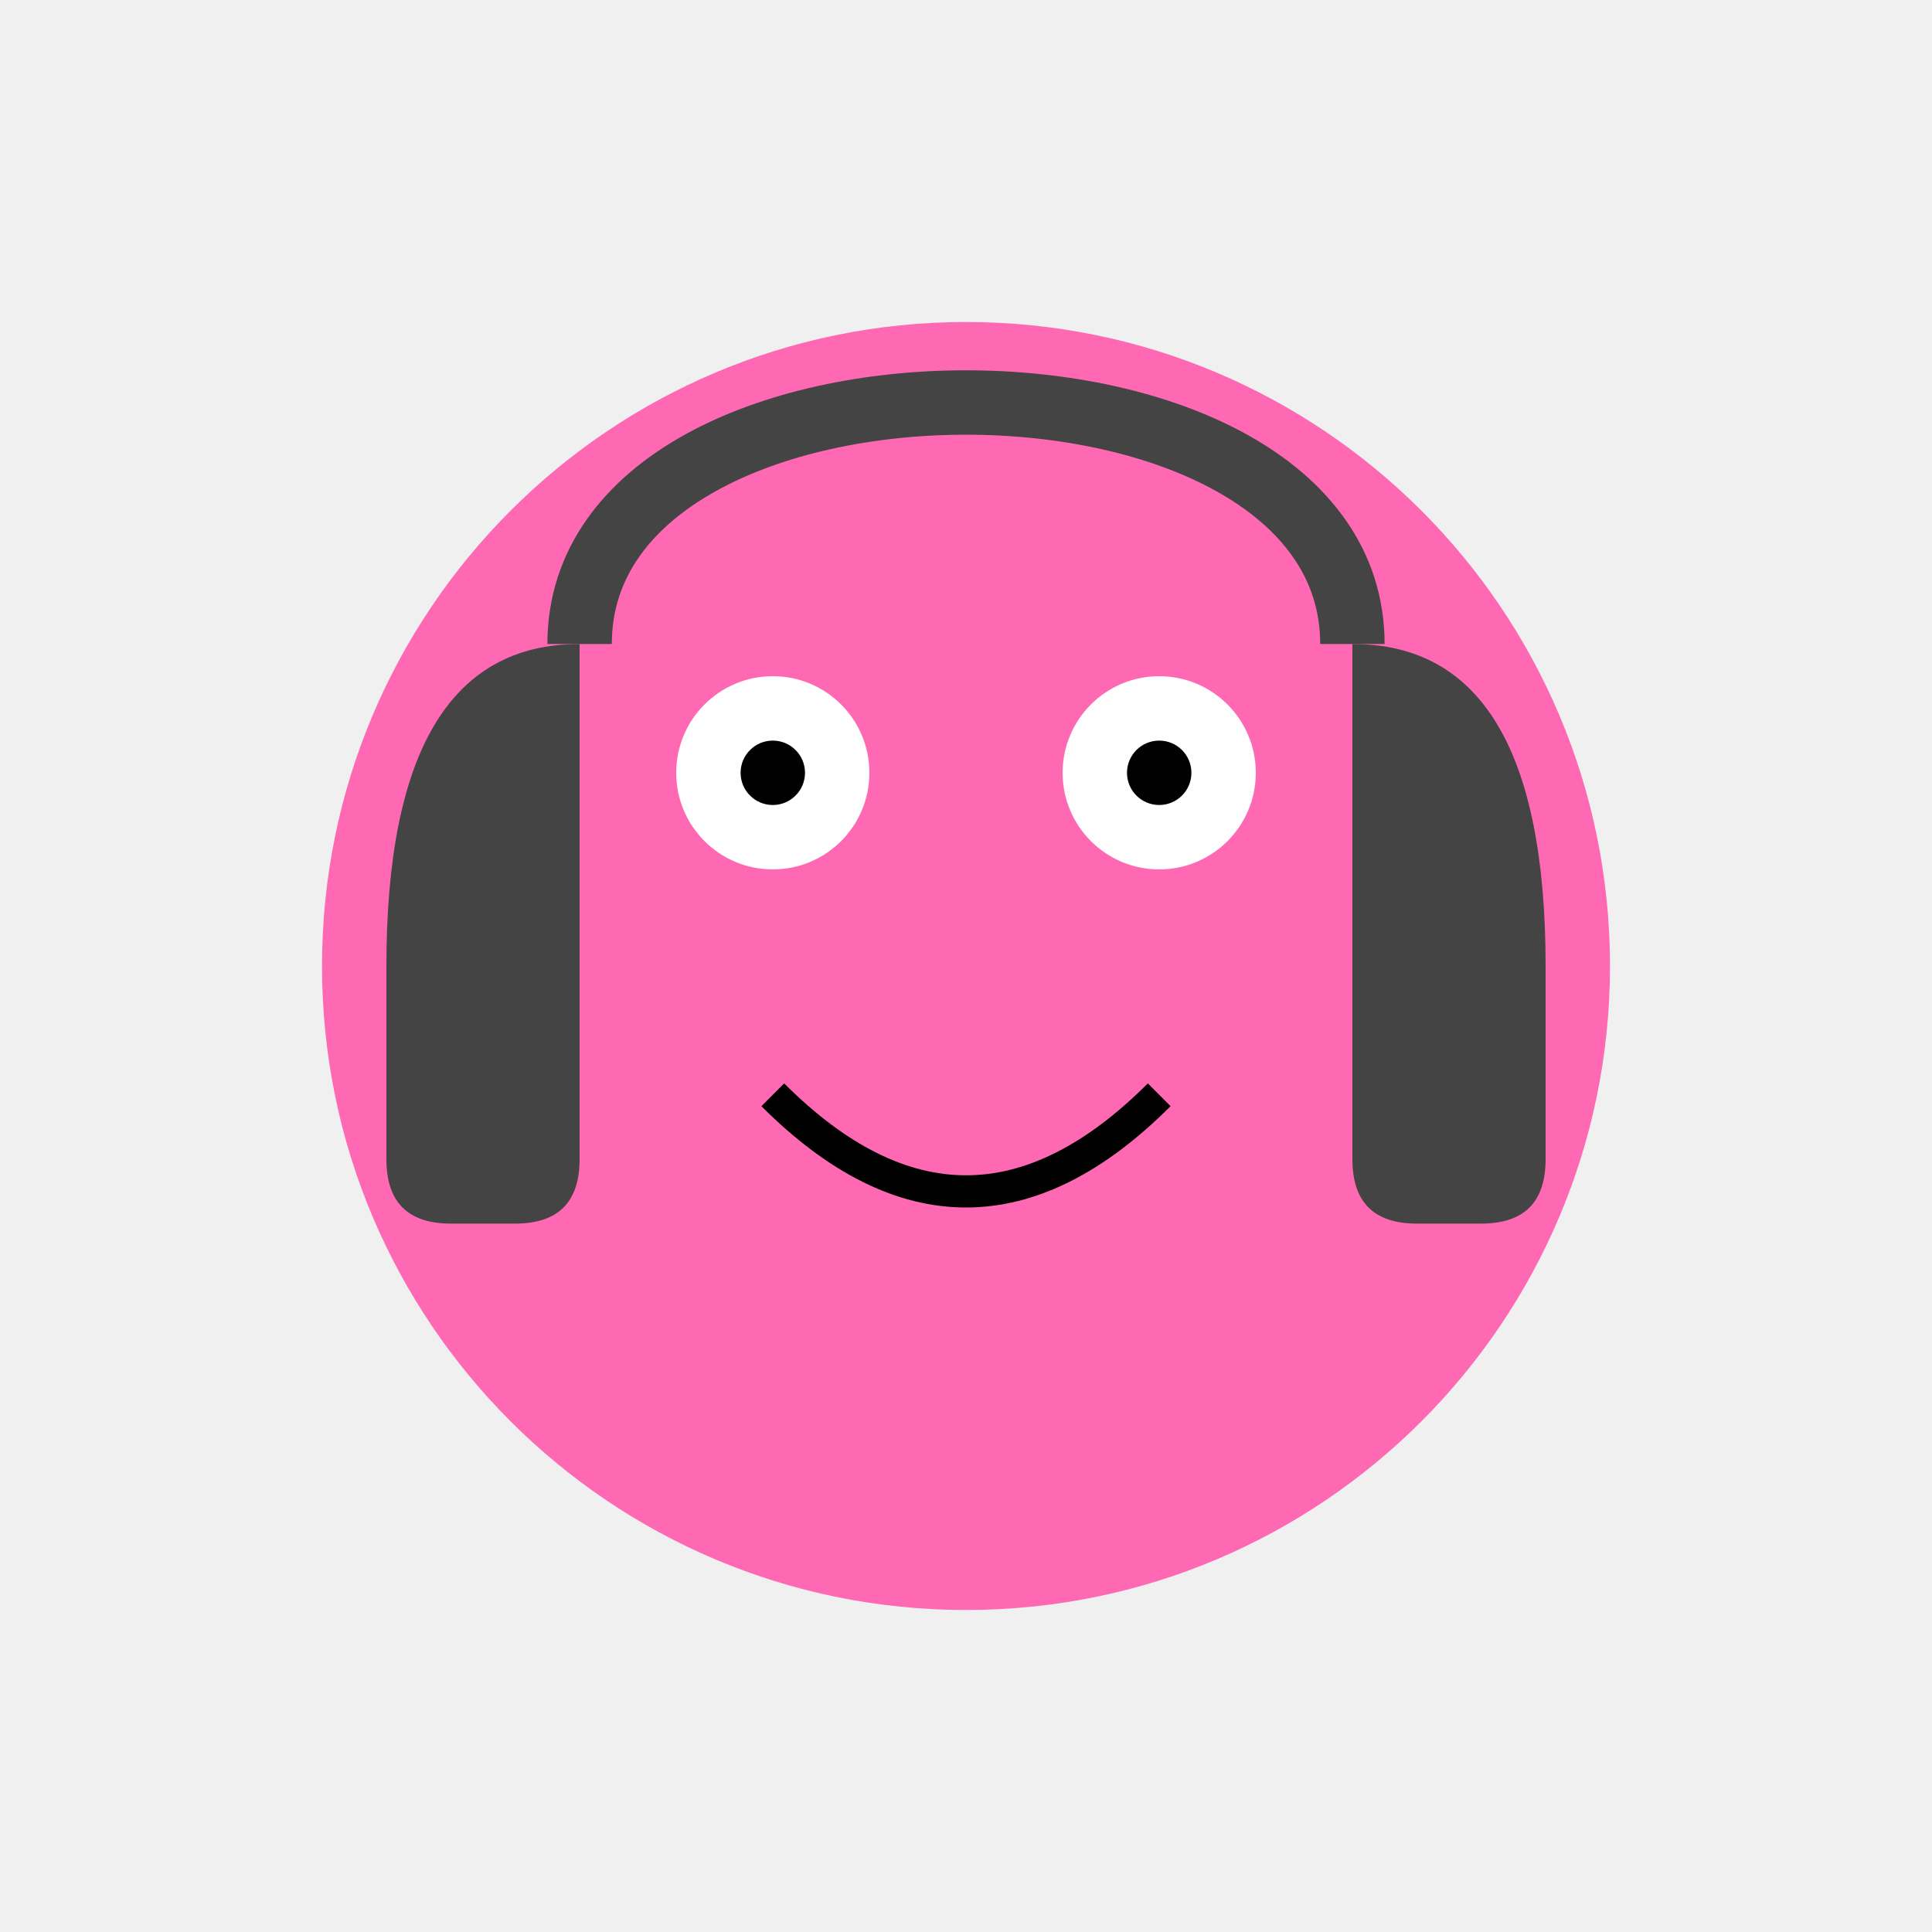
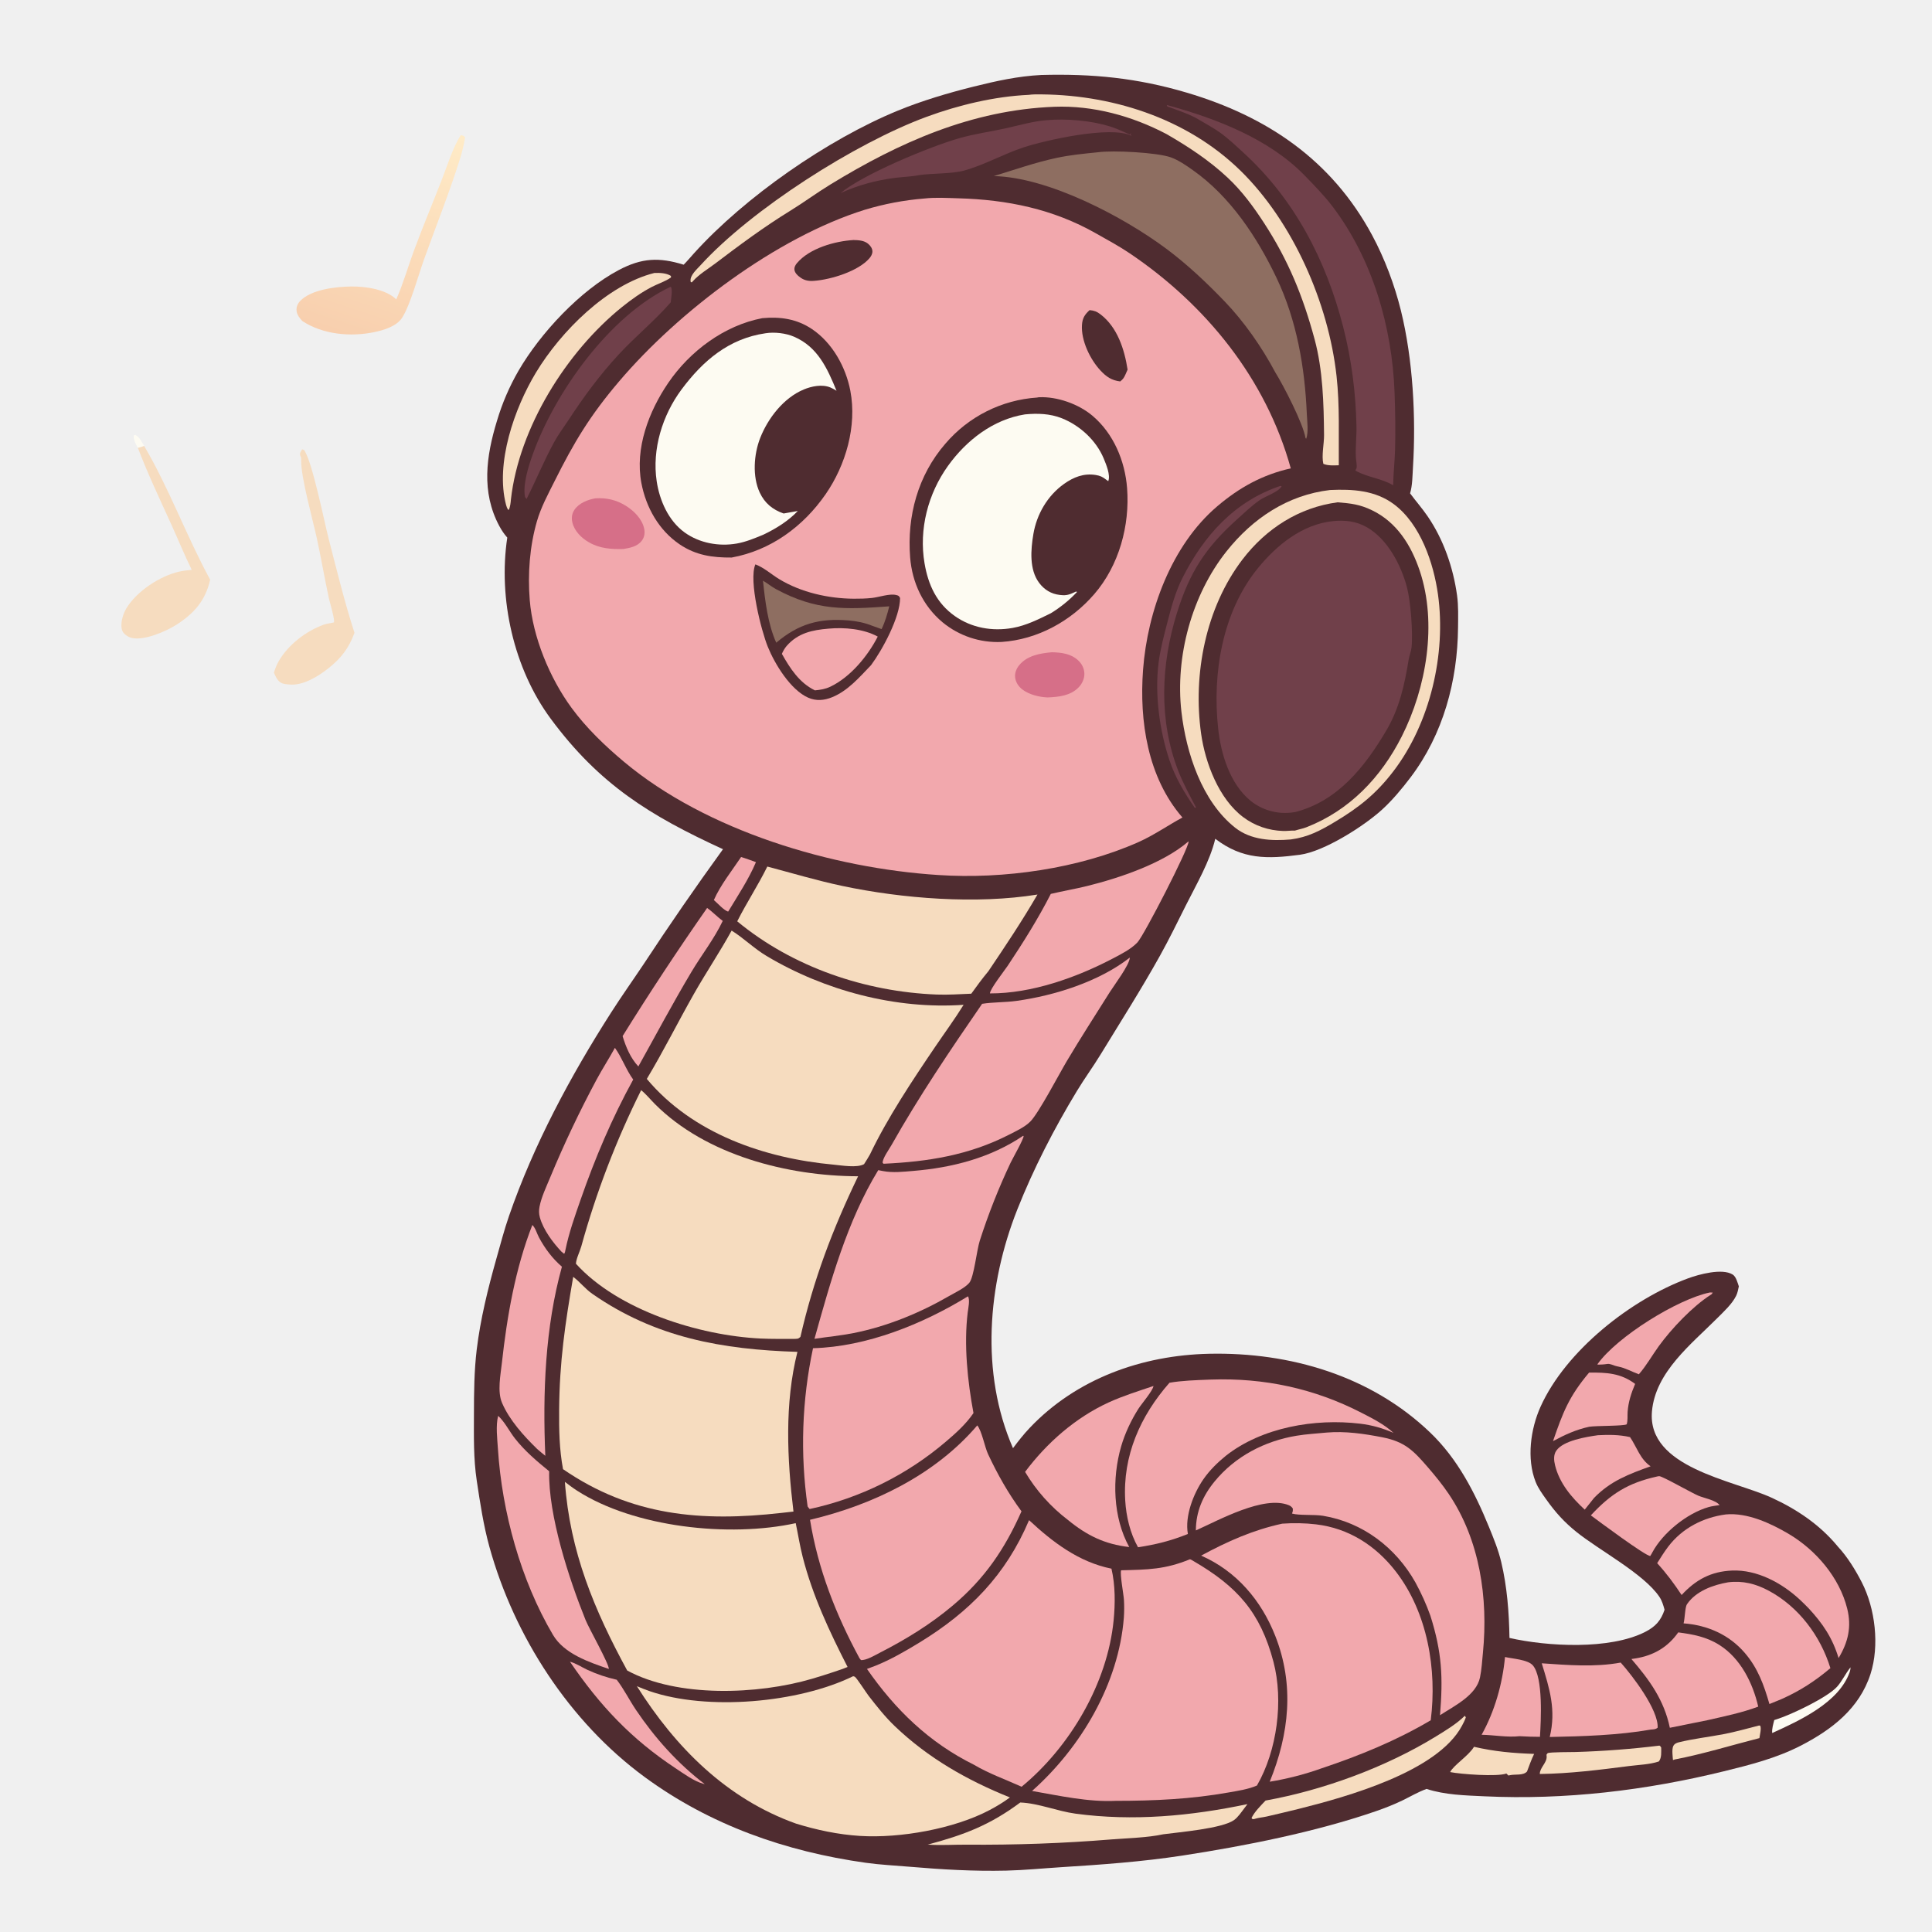
- <svg xmlns="http://www.w3.org/2000/svg" width="300" height="300" viewBox="0 0 300 300">
-   <circle cx="150" cy="150" r="100" fill="#FF69B4" />
-   <circle cx="120" cy="120" r="15" fill="white" />
-   <circle cx="180" cy="120" r="15" fill="white" />
-   <circle cx="120" cy="120" r="5" fill="black" />
-   <circle cx="180" cy="120" r="5" fill="black" />
-   <path d="M 120 170 Q 150 200 180 170" stroke="black" stroke-width="5" fill="none" />
-   <path d="M 90 100 Q 60 100 60 150 L 60 180 Q 60 190 70 190 L 80 190 Q 90 190 90 180 L 90 100" fill="#444" />
-   <path d="M 210 100 Q 240 100 240 150 L 240 180 Q 240 190 230 190 L 220 190 Q 210 190 210 180 L 210 100" fill="#444" />
-   <path d="M 90 100 C 90 50 210 50 210 100" stroke="#444" stroke-width="10" fill="none" />
+ <svg xmlns="http://www.w3.org/2000/svg" version="1.1" style="display:block" viewBox="0 0 2048 2048" width="1024" height="1024" id="svg67">
+   <defs id="defs2">
+     <linearGradient id="Gradient1" gradientUnits="userSpaceOnUse" x1="364.859" y1="355.523" x2="439.466" y2="128.4">
+       <stop class="stop0" offset="0" stop-opacity="1" stop-color="rgb(248,207,174)" id="stop1" />
+       <stop class="stop1" offset="1" stop-opacity="1" stop-color="rgb(255,235,199)" id="stop2" />
+     </linearGradient>
+   </defs>
+   <path fill="#fdfbf2" d="m 146.149,474.756 c -1.455,-2.244 -3.17,-6.071 -3.922,-8.666 -0.413,-1.424 -0.859,-3.541 -0.09,-4.856 l 1.592,-0.087 c 4.483,2.643 6.506,7.28 9.116,11.625 -2.246,0.798 -4.357,1.487 -6.696,1.984 z" id="path3" />
+   <path fill="#f6dcbf" d="m 320.329,476.283 1.988,0.704 c 8.601,11.755 21.352,75.789 26.071,94.074 8.61,33.358 16.787,66.968 27.384,99.758 -5.96,16.155 -13.876,26.57 -27.233,37.273 -10.857,8.702 -27.416,19.039 -41.905,17.499 -2.404,-0.232 -5.095,-0.355 -7.367,-1.211 -4.983,-1.877 -6.815,-6.877 -8.918,-11.296 1.362,-4.339 2.974,-8.589 5.284,-12.523 10.171,-17.32 28.681,-31.529 47.476,-38.369 3.301,-1.201 7.308,-1.506 10.778,-2.401 1.529,-2.001 -4.383,-21.583 -5.224,-25.468 -4.555,-21.041 -8.147,-42.285 -12.722,-63.318 -4.502,-20.703 -16.907,-64.654 -16.706,-82.889 0.018,-1.623 0.17,-2.438 -0.419,-4.015 -0.139,-0.372 -0.377,-0.705 -0.507,-1.081 -0.983,-2.843 0.651,-4.294 2.02,-6.737 z" id="path4" />
+   <path fill="#f6dcbf" d="m 152.845,472.772 c 26.692,45.427 44.78,95.552 69.931,141.698 -4.866,21.94 -16.955,35.739 -35.662,47.721 -11.252,7.207 -34.525,17.253 -47.737,13.99 -3.413,-0.843 -8.248,-3.949 -9.623,-7.317 -2.929,-7.171 0.599,-18.182 4.363,-24.288 11.148,-18.083 35.495,-34.084 56.045,-38.684 4.344,-0.972 8.686,-1.445 13.116,-1.801 -7.895,-16.083 -14.641,-32.68 -22.066,-48.985 -12.056,-26.477 -24.691,-53.162 -35.063,-80.35 2.339,-0.497 4.45,-1.186 6.696,-1.984 z" id="path5" />
+   <path fill="url(#Gradient1)" d="m 488.361,143.307 c 2.534,0.61 3.161,0.142 4.643,2.421 -1.263,7.647 -2.999,15.019 -5.321,22.42 -11.24,35.824 -25.397,71.251 -38.121,106.617 -5.962,16.573 -14.731,48.876 -23.334,62.106 -5.826,8.959 -18.939,12.938 -28.948,15.08 -25.194,5.392 -54.822,2.787 -76.699,-11.566 -2.986,-3.19 -5.833,-6.563 -6.209,-11.107 -0.326,-3.939 1.094,-7.381 3.796,-10.199 11.863,-12.371 37.902,-15.151 54.012,-15.382 14.978,-0.214 36.806,2.841 47.873,13.623 7.372,-16.556 12.324,-34.296 18.62,-51.294 9.467,-25.56 20.008,-50.732 29.897,-76.129 5.961,-15.31 11.152,-32.669 19.791,-46.59 z" id="path6" style="fill:url(#Gradient1)" />
+   <path fill="#4f2c30" d="m 1103.73,79.487 c 54.44,-1.465 101.64,3.138 154.14,18.682 85.33,25.269 153.73,71.489 196.63,151.133 13.25,24.593 23.86,52.879 30.54,79.973 12.77,51.845 16.06,113.125 12.75,166.409 -0.56,8.956 -0.48,18.656 -3.04,27.285 6.03,8.19 12.76,15.806 18.53,24.224 16.9,24.645 27.16,54.381 31.25,83.876 1.56,11.25 1.15,22.812 1.05,34.151 -0.51,56.711 -15.78,113.2 -50.37,158.878 -9.1,12.016 -19.39,24.369 -30.57,34.496 -19.08,17.284 -61.11,44.083 -86.66,47.478 -34.61,4.596 -60.79,5.223 -89.75,-16.932 -5.63,23.851 -20.13,48.552 -31.12,70.504 -8.91,17.794 -17.67,35.782 -27.34,53.177 -19.8,35.57 -41.82,70.15 -63.05,104.89 -8.04,13.17 -17.19,25.66 -25.18,38.85 -24.19,39.92 -46.03,82.3 -63.21,125.71 -31.39,79.32 -39.29,173.13 -4.51,252.86 5.56,-7.43 11.24,-14.67 17.63,-21.41 49.52,-52.27 119.07,-77.12 190.27,-78.67 85.74,-1.86 171.73,23.38 234.48,83.66 28.92,27.78 47.09,63.1 62.08,99.74 5.02,12.27 9.99,24.4 13.08,37.34 6.25,26.21 8.3,53.59 8.75,80.49 40.24,9.13 106.25,12.77 143.85,-6.39 10.86,-5.53 16.8,-12.13 20.54,-23.5 -1.31,-4.76 -2.67,-9.49 -5.45,-13.63 -16.43,-24.46 -63.45,-49.17 -87.82,-68.73 -13.02,-10.45 -22.39,-20.84 -32.01,-34.39 -4.22,-5.94 -8.72,-12 -11.41,-18.83 -9.68,-24.53 -5.36,-56.15 5.25,-79.67 26.8,-59.42 95.86,-113.74 156.33,-136.03 11.52,-4.24 36.08,-10.98 47.27,-4.09 3.69,2.27 5.21,8.69 6.58,12.56 -0.71,3.33 -1.34,6.94 -2.86,10.01 -4.33,8.77 -12.98,16.63 -19.8,23.49 -27.36,27.5 -65.82,57.19 -69.44,99.1 -5.15,59.63 85.81,72.73 126.68,91.38 26.57,12.13 50.87,28.47 69.68,51.01 l 0.82,1 c 10.02,10.74 18.49,24.6 25.19,37.61 14.36,27.87 18.99,67.27 9.32,97.3 -11.84,36.77 -41.28,59.24 -74.48,76.25 -25.34,12.99 -53.36,20.14 -80.88,26.88 -83.06,20.36 -168.21,30.59 -253.81,26.55 -20.53,-0.97 -41.77,-1.43 -61.45,-7.82 -8.78,3.11 -17.04,8.06 -25.42,12.12 -9.1,4.41 -19.08,8.32 -28.65,11.61 -63.64,21.91 -138.09,36.68 -204.86,46.93 -42.81,6.56 -85.57,9.59 -128.74,12.32 -19.26,1.22 -38.51,3.15 -57.81,3.61 -34.64,0.82 -68.293,-1.18 -102.722,-4.12 -15.354,-1.31 -31.015,-2.05 -46.266,-4.19 -84.981,-11.95 -164.894,-39.94 -234.335,-90.87 -79.702,-58.46 -138.331,-149.07 -164.605,-244.01 -6.319,-22.84 -9.88,-46.68 -13.412,-70.1 -3.576,-23.7 -3.03,-47.11 -2.994,-70.97 0.035,-22.57 0.236,-45.55 2.938,-67.98 3.876,-32.18 11.96,-64.99 20.769,-96.13 4.284,-15.14 8.284,-30.56 13.426,-45.44 26.172,-75.72 65.301,-148.63 108.432,-216.03 11.003,-17.2 22.867,-33.89 34.205,-50.87 A 3227.65,3227.65 0 0 1 766.411,900.186 C 689.125,864.716 635.394,831.697 583.763,761.841 544.573,708.816 527.951,634.878 537.734,569.869 c -3.311,-3.687 -6.108,-7.91 -8.451,-12.277 -19.308,-35.983 -13.896,-74.155 -2.465,-111.496 a 245.561,245.561 0 0 1 22.91,-53.235 c 23.127,-39.725 65.218,-84.976 106.246,-106.627 24.335,-12.842 42.599,-13.719 68.748,-5.641 3.849,-3.898 7.352,-8.117 11.025,-12.181 53.923,-59.66 141.457,-120.454 215.678,-151.008 25.707,-10.582 53.695,-18.878 80.635,-25.59 23.84,-5.939 47.01,-11.085 71.67,-12.327 z" id="path7" />
+   <path fill="#fdfbf2" d="m 1961.64,1767.44 c -0.06,1.84 -0.28,3.27 -0.9,5.03 -11.33,32.39 -53.08,51.41 -82.14,64.62 -0.45,-4.51 1.13,-9.41 2.19,-13.77 l 3.2,-1.03 c 15.12,-4.81 53.44,-23.04 63.52,-34.43 5.1,-5.77 8.61,-13.34 13.41,-19.5 z" id="path8" />
+   <path fill="#f2a8ad" d="m 785.566,908.499 c 5.309,1.496 10.559,3.572 15.767,5.404 -7.699,18.243 -19.198,35.449 -29.404,52.396 -4.151,-0.828 -11.589,-9.147 -15.207,-12.218 6.991,-15.879 19.165,-31.124 28.844,-45.582 z" id="path9" />
+   <path fill="#f6dcbf" d="m 1864.5,1829.16 1.3,0.04 c 1.68,2.5 -0.35,10.06 -0.74,13.27 -29.89,7.59 -59.56,16.85 -89.87,22.66 l -1.78,0.6 c -0.3,-3.87 -1.33,-11.23 0.29,-14.75 1.09,-2.37 3.39,-3.45 5.79,-4.04 15.42,-3.8 31.94,-5.66 47.6,-8.66 12.62,-2.41 24.95,-5.98 37.41,-9.12 z" id="path10" />
+   <path fill="#f6dcbf" d="m 1562.49,1851.68 c 21.98,5.05 41.29,6.76 63.76,7.53 -2.97,6.01 -5.16,12.4 -7.55,18.66 -4,4.5 -12.47,2.69 -17.89,3.86 -0.6,0.13 -1.2,0.27 -1.8,0.41 l -2.19,-2.13 c -9.56,3.62 -48.64,0.7 -59.62,-1.54 3.65,-7.25 19.03,-16.93 24.83,-26.04 0.16,-0.24 0.31,-0.5 0.46,-0.75 z" id="path11" />
+   <path fill="#f6dcbf" d="m 1759.03,1850.43 c 1.06,0.46 1.25,1.09 1.9,2.02 -0.02,4.92 0.64,10.63 -2.45,14.75 -9.53,3.27 -21.38,3.58 -31.39,4.86 -31.54,4.04 -62.98,8.05 -94.83,8.44 -0.12,-6.62 7.57,-11.83 7.25,-18.47 -0.03,-0.65 -0.11,-1.3 -0.17,-1.95 0.45,-0.55 0.72,-1.32 1.35,-1.67 2.21,-1.24 25.93,-1.07 29.75,-1.21 a 971.327,971.327 0 0 0 88.59,-6.77 z" id="path12" />
+   <path fill="#70404a" d="m 1357.46,515.034 1.1,0.581 c -3.82,6.248 -16.92,10.173 -23.22,14.546 -8.61,5.984 -16.35,13.469 -24.14,20.486 -33.4,30.076 -50.11,55.938 -63.53,98.933 -17.02,54.534 -19.61,113.763 1.41,167.771 5.2,13.347 12.2,25.99 18.81,38.667 l -1.37,0.32 c -10.89,-15.69 -20.68,-32.018 -26.77,-50.211 -10.67,-31.834 -15.83,-70.379 -11.57,-103.791 1.88,-14.707 5.8,-29.095 9.5,-43.424 4.14,-16.033 8.4,-31.674 15.91,-46.539 22.53,-44.644 55.3,-81.184 103.87,-97.339 z" id="path13" />
+   <path fill="#f2a8ad" d="m 604.2,1761.51 c 6.132,1.49 12.589,5.87 18.378,8.54 10.341,4.78 20.106,8 31.197,10.56 7.659,9.98 13.353,21.55 20.396,32 19.975,29.64 44.316,56.9 72.83,78.58 -0.359,-0.07 -0.724,-0.11 -1.079,-0.2 -9.953,-2.56 -21.061,-10.8 -29.609,-16.44 -47.149,-31.14 -80.37,-66.48 -112.113,-113.04 z" id="path14" />
+   <path fill="#f2a8ad" d="m 1812.52,1370.09 3.01,0.05 c -1.04,1.73 -0.56,1.45 -1.94,2.32 -19.05,12.01 -41.88,36.11 -55.18,54.49 -7.14,9.87 -13.13,20.64 -21.15,29.85 -7.11,-2.53 -14.29,-6.75 -21.7,-8.14 -2.63,-0.49 -4.97,-1.32 -7.46,-2.26 -1.79,-0.53 -2.85,-0.81 -4.72,-0.5 -3.28,0.54 -6.56,0.59 -9.88,0.7 l 0.01,-0.66 c 20.85,-29.2 85.08,-68.94 119.01,-75.85 z" id="path15" />
+   <path fill="#f2a8ad" d="m 1684.49,1455.03 c 18.36,-0.25 33.56,0.5 48.82,11.97 -4.08,9.58 -7.27,19.27 -7.97,29.74 -0.29,4.25 0.33,9.03 -0.97,13.11 -3.71,1.92 -31.77,1.38 -39.73,2.56 -13.94,3.02 -25.86,8.51 -38.38,15.24 10.5,-30.52 16.91,-47.29 38.23,-72.62 z" id="path16" />
+   <path fill="#f2a8ad" d="m 1595.37,1756.5 c 7.91,1.84 23.97,2.66 29.4,8.75 11.33,12.74 8.64,59.39 7.66,75.86 a 354.705,354.705 0 0 1 -21.65,-0.68 c -12.71,1.48 -27.25,-1.28 -40.2,-1.51 13.87,-24.86 22.15,-54.08 24.79,-82.42 z" id="path17" />
+   <path fill="#f6dcbf" d="m 1552.78,1818.79 1.06,1.67 c -1.02,3.19 -2.61,6.12 -4.18,9.07 -25.94,48.56 -121.86,75.18 -173.62,88.12 a 2254.45,2254.45 0 0 1 -33.44,7.96 c -4.18,0.94 -8.13,1.13 -12.3,2.4 l -1.08,0.34 -1.65,-0.09 -0.9,-1.15 c 3.49,-6.92 9.6,-12.85 14.87,-18.45 61.31,-11.04 127.59,-35.37 180.69,-68 10.4,-6.39 21.86,-13.3 30.55,-21.87 z" id="path18" />
+   <path fill="#f2a8ad" d="m 749.562,962.492 c 5.727,3.96 10.796,9.503 16.573,13.704 -8.854,18.746 -22.392,36.004 -33.049,53.844 -19.7,32.98 -37.705,66.91 -56.405,100.45 -8.364,-8.97 -13.209,-20.61 -16.704,-32.17 a 3049.64,3049.64 0 0 1 89.585,-135.828 z" id="path19" />
+   <path fill="#f2a8ad" d="m 1693.89,1521.39 c 11.48,-0.6 22.77,-0.61 34.01,2.01 7.22,10.61 10.67,23.38 21.8,30.93 -23.05,8.33 -42.36,15.46 -59.89,33.48 l -9.93,12.47 c -13.96,-12.91 -26.72,-27.91 -31.43,-46.88 -1.26,-5.07 -1.85,-11.06 1.28,-15.61 7.46,-10.85 32.03,-14.69 44.16,-16.4 z" id="path20" />
+   <path fill="#70404a" d="m 710.863,303.998 0.727,0.719 c 1.239,4.652 -0.157,11.002 -0.605,15.808 -16.877,19.383 -37.321,36.01 -54.878,54.974 -20.503,22.146 -37.317,45.074 -53.805,70.252 -5.068,7.74 -10.561,14.97 -14.995,23.12 -10.716,19.698 -19.091,40.162 -29.128,60.11 l -1.644,-2.146 c -2.533,-13.408 3.782,-32.916 8.356,-45.636 23.713,-65.949 81.906,-147.163 145.972,-177.201 z" id="path21" />
+   <path fill="#f2a8ad" d="m 1756.43,1565.18 c 0.71,-0.15 1.77,-0.41 2.48,-0.38 3.6,0.11 34.46,17.83 41.49,20.74 6.38,2.65 18.32,4.66 22.43,9.91 -3.92,0.66 -7.92,1.03 -11.75,2.14 -22.82,6.58 -48.4,27.2 -59.58,48.09 l -0.67,1.27 -1.47,2.45 c -4.65,0.41 -55.8,-37.69 -63.01,-43.06 21.34,-22.89 39.18,-34.25 70.08,-41.16 z" id="path22" />
+   <path fill="#f6dcbf" d="m 693.638,289.364 c 5.524,-0.257 12.749,0.007 17.527,3.102 l 0.146,1.589 c -5.901,4.314 -13.768,6.659 -20.301,10.071 -11.227,5.865 -21.693,13.316 -31.543,21.246 -58.989,47.487 -109.403,128.16 -117.869,204.111 -0.313,3.851 -0.712,7.058 -2.034,10.701 l -1.027,0.176 c -1.001,-1.759 -1.579,-3.201 -2.099,-5.178 -11.61,-44.1 8.918,-102.534 31.702,-140.262 26.303,-43.555 75.573,-93.044 125.498,-105.556 z" id="path23" />
+   <path fill="#70404a" d="m 1109.36,127.402 c 20.81,-1.86 46.65,0.31 66.7,6.445 7.35,2.248 14.56,5.737 21.62,8.786 l 1.47,-1.737 -0.84,2.08 1.26,0.566 -0.49,0.251 c -21.93,-10.789 -91.28,4.936 -114.13,12.456 -21.2,6.978 -41.48,18.647 -62.91,24.543 -13.15,3.619 -33.1,2.739 -47.722,4.827 -8.148,1.66 -17.018,1.843 -25.31,2.892 -20.561,2.6 -39.132,7.706 -57.991,16.15 24.464,-20.231 94.869,-49.311 125.883,-58.171 16.44,-4.695 33.49,-6.956 50.16,-10.694 13.91,-3.119 28.07,-7.272 42.3,-8.394 z" id="path24" />
+   <path fill="#f2a8ad" d="m 651.833,1110.76 c 7.492,10.36 11.66,22.97 19.389,33.61 -22.619,41.17 -40.394,83.2 -55.815,127.51 -6.02,17.29 -12.322,34.94 -15.979,52.91 -0.361,1.78 -0.41,2.79 -1.392,4.3 l -2.715,-2.13 c -9.215,-9.73 -19.373,-23.28 -23.016,-36.37 -1.084,-3.9 -1.149,-7.54 -0.373,-11.5 2.091,-10.66 7.347,-21.33 11.461,-31.38 a 1153.16,1153.16 0 0 1 49.063,-103.39 c 6.106,-11.37 13.165,-22.23 19.377,-33.56 z" id="path25" />
+   <path fill="#f2a8ad" d="m 1718.02,1762.4 c 12.17,13.6 40.1,49.93 39.16,69 -2.39,2.01 -4.36,1.72 -7.43,2.05 -34.45,6.02 -71.99,7.13 -106.96,7.83 6.95,-28.68 -0.14,-51.09 -8.48,-78.12 27.64,1.9 56.32,4.31 83.71,-0.76 z" id="path26" />
+   <path fill="#f6dcbf" d="m 1081.52,1910.72 c 19.31,0.75 39.2,9.21 58.55,11.83 61.19,8.27 122.18,2.52 182.28,-10.11 a 298.977,298.977 0 0 1 -3.08,4.08 c -3.24,4.22 -6.94,9.9 -11.31,12.94 -12.82,8.91 -57.85,12.68 -74.73,14.94 -17.38,3.71 -36.99,3.99 -54.79,5.44 -51.43,4.19 -102.07,5.99 -153.68,5.58 -13.78,-0.11 -27.517,0.94 -41.289,-0.07 38.389,-10.26 65.759,-20.59 98.049,-44.63 z" id="path27" />
+   <path fill="#f2a8ad" d="m 1779.01,1730.39 c 15.84,2.08 30.05,4.74 43.74,13.43 22.36,14.19 35.26,40.19 41.05,65.27 -17.32,6.49 -36.03,10.32 -54.03,14.42 l -39.66,8.01 c -6.09,-29.33 -21.55,-50.66 -40.75,-72.89 a 146.094,146.094 0 0 0 4.65,-0.69 c 19.02,-3.16 33.89,-11.8 45,-27.55 z" id="path28" />
+   <path fill="#f2a8ad" d="m 564.315,1298.53 c 3.293,3.1 4.867,9.21 7.059,13.28 6.34,11.75 14.148,22.22 24.285,30.96 -17.86,64.42 -20.436,134.02 -17.608,200.43 -2.975,-2.31 -5.809,-4.82 -8.68,-7.25 -14.134,-13.79 -29.228,-30.38 -37.14,-48.71 -5.204,-12.06 -1.648,-29.42 -0.25,-42.16 5.383,-49.08 14.228,-100.4 32.334,-146.55 z" id="path29" />
+   <path fill="#f2a8ad" d="m 1831.81,1677.32 c 15.57,-1.98 29.4,1.55 43.06,8.87 31.8,17.03 54.96,48 65.43,82.12 -16.26,13.7 -32.09,23.99 -51.55,32.69 l -13.09,5.36 c -5.78,-20.12 -12.25,-38.1 -26.11,-54.22 -16.65,-19.36 -39.64,-29.44 -64.88,-31.3 1.38,-4.9 1.51,-17.2 3.53,-20.19 9.42,-13.99 27.75,-20.6 43.61,-23.33 z" id="path30" />
+   <path fill="#f2a8ad" d="m 1222.72,1469.21 c -0.54,4.87 -12.64,18.93 -15.99,24.19 -7.65,12.02 -14.28,26.08 -18.25,39.77 -9.87,34.04 -8.77,75.36 8.55,106.76 -25.91,-2.91 -44.96,-12.3 -64.97,-28.71 a 178.902,178.902 0 0 1 -45.43,-50.96 c 23.05,-30.82 53.39,-57.49 88.6,-73.63 15.2,-6.96 31.66,-12.05 47.49,-17.42 z" id="path31" />
+   <path fill="#f2a8ad" d="m 528.049,1500.84 c 7.114,6.52 11.839,16.37 17.83,24.01 10.389,13.24 23.26,24.19 36.262,34.74 -0.975,46.94 21.055,114.18 38.602,157.7 3.674,9.11 24.747,46.13 24.661,51.87 -21.061,-7.2 -47.369,-16.04 -59.217,-36.1 -34.084,-57.71 -54.083,-130.34 -58.35,-197.04 -0.704,-10.99 -2.469,-24.53 0.212,-35.18 z" id="path32" />
+   <path fill="#f2a8ad" d="m 1829.57,1605.34 c 22.65,-2.04 47.27,9.3 66.32,20.54 28.91,17.06 53.98,46.25 62.21,79.25 4.85,19.44 1.01,35.6 -9.12,52.48 -6.51,-21.37 -16.69,-36.52 -31.8,-52.79 a 244.006,244.006 0 0 0 -9.45,-9.27 c -18.93,-17.58 -45.25,-31.83 -71.73,-30.7 -22.31,0.95 -38.45,9.74 -53.41,25.92 -8.03,-12.13 -16.11,-23.02 -25.92,-33.74 3.76,-5.92 7.45,-11.95 11.7,-17.53 14.94,-19.65 37.14,-31.01 61.2,-34.16 z" id="path33" />
+   <path fill="#f2a8ad" d="m 1259.88,891.882 c 0.01,0.101 0.03,0.202 0.03,0.303 0.27,7.078 -47.31,99.613 -54.23,106.857 -6.89,7.198 -17.09,12.298 -25.81,16.878 -38.77,20.36 -86.29,37.29 -130.46,37.14 -0.38,-4.13 15.72,-24.68 18.78,-29.27 16.21,-24.382 32.42,-50.1 45.7,-76.217 12.74,-3.04 25.68,-5.188 38.4,-8.336 34.56,-8.553 80.58,-24.033 107.59,-47.355 z" id="path34" />
+   <path fill="#f6dcbf" d="m 1090.47,100.552 a 54.098,54.098 0 0 1 6.53,-0.49 c 79.27,-0.813 160.38,24.602 217.79,80.663 55.81,54.507 93.49,140.598 102,217.85 3.49,31.62 2.11,62.958 2.39,94.632 -5.33,0.124 -11.38,0.613 -16.38,-1.513 -2.06,-8.688 0.84,-21.302 0.75,-30.539 -0.32,-33.401 -1.24,-69.013 -10,-101.445 -12.32,-45.597 -27.68,-83.448 -53.54,-123.231 -11.33,-17.439 -23.34,-33.789 -38.58,-48.095 -19.5,-18.304 -41.96,-33.067 -65.04,-46.353 -36.42,-19.1 -77.59,-30.427 -118.86,-28.836 -87.2,3.359 -164.256,37.635 -237.583,82.559 -14.412,8.829 -27.978,18.881 -42.336,27.713 -27.753,17.072 -53.341,36.077 -79.273,55.746 -8.063,6.115 -16.86,11.191 -23.714,18.711 l -1.192,1.325 -1.199,-0.174 c -0.074,-0.424 -0.18,-0.843 -0.221,-1.272 -0.576,-6.063 6.674,-12.357 10.509,-16.57 53.918,-59.222 163.939,-129.505 239.705,-157.4 33.984,-12.511 72.054,-21.641 108.244,-23.281 z" id="path35" />
+   <path fill="#70404a" d="m 1236.81,111.303 c 51.63,14.113 107.96,35.498 145.99,74.537 10.22,10.498 20.99,21.486 29.84,33.161 42.29,55.785 63.1,127.557 65.65,197.036 0.74,19.895 1.09,40.825 0.54,60.736 -0.34,12.559 -1.85,25.052 -2.01,37.629 -12.05,-7.14 -26.26,-8.283 -38.29,-14.605 -0.23,-0.124 -1.79,-1.083 -1.81,-1.158 -0.05,-0.237 1.17,-1.864 1.29,-2.368 0.59,-2.631 -0.55,-8.25 -0.71,-11.269 -0.58,-11.039 0.86,-22.302 0.61,-33.445 -0.8,-35.785 -5.21,-70.471 -14.12,-105.148 -18.17,-70.693 -51.49,-135.017 -105.75,-184.636 -7.85,-7.177 -15.92,-14.86 -24.54,-21.076 -6.98,-5.027 -14.75,-9.094 -22.1,-13.556 -10.09,-6.132 -22.82,-10.155 -33.93,-14.276 z" id="path36" />
+   <path fill="#f2a8ad" d="m 1280.95,1462.5 2.78,-0.1 c 56.14,-1.97 109.47,9.43 159.51,35.21 11.72,6.04 24.26,12.3 33.94,21.32 -11.51,-5.07 -23.01,-8.29 -35.53,-9.78 -47.61,-5.7 -103.87,3.82 -142.2,34.03 -8.83,7.15 -17.26,15.45 -23.75,24.81 -10.62,15.33 -19.92,39.21 -16.49,58.08 -17.77,7.19 -33.99,11.23 -52.86,14.09 -8.37,-14.9 -12.57,-32.6 -13.57,-49.59 -2.79,-47.3 15.96,-89.61 46.92,-124.8 13.45,-2.32 27.63,-2.72 41.25,-3.27 z" id="path37" />
+   <path fill="#f2a8ad" d="m 1197.65,1015.08 c -0.21,7.67 -16.61,29.26 -21.32,36.77 -15.17,24.13 -30.78,48.31 -45.36,72.79 -8.16,13.68 -29.97,55.45 -38.81,64.27 -6.03,6.02 -15.48,10.31 -22.97,14.13 -42.23,21.56 -85.828,28.44 -132.587,30.59 l -0.938,-0.94 c -0.385,-4.49 6.935,-14.56 9.302,-18.76 29.256,-51.88 62.353,-100.84 96.123,-149.85 11.92,-1.87 24.3,-1.42 36.36,-3.09 40.37,-5.6 87.57,-20.39 120.2,-45.91 z" id="path38" />
+   <path fill="#f2a8ad" d="m 1084.61,1203.96 0.45,0.36 c 0.08,3.16 -11.51,23.46 -13.81,28.28 a 676.991,676.991 0 0 0 -32.66,82.63 c -3.24,10.08 -6.17,38.65 -11.07,44.56 -4.61,5.55 -15.18,10.43 -21.5,14.09 -31.145,18.03 -65.88,32.21 -101.256,39.24 -13.693,2.72 -27.597,3.97 -41.387,6.08 16.936,-60.46 34.605,-124.8 67.611,-178.8 1.17,0.24 2.34,0.45 3.512,0.68 l 1.598,0.32 c 10.436,1.97 21.325,0.71 31.839,-0.16 41.543,-3.44 81.813,-13.79 116.673,-37.28 z" id="path39" />
+   <path fill="#8e6e61" d="m 1163.75,161.416 c 16.16,-2.264 63.09,0.203 77.41,5.396 8.34,3.023 16.07,8.459 23.27,13.525 39.59,27.865 68.15,70.994 88.8,114.314 21.32,44.725 29.94,94.667 32.03,143.789 0.33,7.829 1.98,19.263 -0.58,26.6 l -0.74,-0.556 c -2.63,-15.736 -23.22,-55.485 -32.21,-70 -13.99,-26.301 -32.8,-53.367 -53.43,-74.833 -18.99,-19.76 -39.63,-39.295 -61.62,-55.712 -46.1,-34.41 -125.56,-76.09 -183.21,-77.286 22.02,-6.739 44.29,-14.536 66.81,-19.326 14.37,-3.057 28.87,-4.453 43.47,-5.911 z" id="path40" />
+   <path fill="#f6dcbf" d="m 813.387,918.581 c 26.358,6.986 52.652,14.85 79.361,20.519 63.858,13.553 142.512,19.611 207.012,9.145 -16.19,27.914 -33.98,54.545 -52.02,81.265 -6.42,7.73 -12.31,15.69 -18.14,23.85 -12.24,0.48 -24.37,1.38 -36.626,0.9 -75.739,-2.94 -152.656,-28.97 -211.485,-77.617 9.938,-19.721 22.141,-38.201 31.898,-58.062 z" id="path41" />
+   <path fill="#f2a8ad" d="m 1026.05,1374.17 c 2.43,3.22 0.22,13.34 -0.25,17.24 -4.17,34.04 -0.16,72.82 6.14,106.48 -7.89,11.66 -18.47,21.09 -29.11,30.18 a 329.532,329.532 0 0 1 -144.542,71.56 c -0.84,-0.79 -1.477,-1.79 -2.166,-2.71 a 479.057,479.057 0 0 1 5.71,-167.76 c 56.879,-1.49 116.348,-25.59 164.218,-54.99 z" id="path42" />
+   <path fill="#f2a8ad" d="m 1035.94,1510.99 c 4.79,5.61 7.91,22.89 11.45,30.45 9.9,21.18 21.5,41.8 35.44,60.62 -17.83,40.24 -39.05,71.38 -72.82,99.84 -23.586,19.88 -49.772,35.97 -77.172,49.98 -5.1,2.6 -14.452,8.33 -20.187,7.85 l -1.533,-1.91 c -25.058,-46.25 -44.042,-94.58 -52.456,-146.77 66.326,-15.69 132.504,-47.49 177.278,-100.06 z" id="path43" />
+   <path fill="#f2a8ad" d="m 1406.44,1518.56 c 19.46,-1.66 39.39,1.23 58.49,4.94 24.32,4.71 33.39,14.15 49.03,32.3 7.67,8.91 15.08,17.99 21.66,27.72 33.15,49.01 42,110.6 36.35,168.46 -0.85,8.62 -1.35,17.68 -3.11,26.17 -3.94,19.04 -27.3,30.17 -42.38,40.04 3.25,-40.08 2.15,-66.39 -10.2,-105.43 a 245.33,245.33 0 0 0 -15.94,-35.42 c -20.67,-36.79 -55.82,-63.58 -97.76,-70.52 -9.59,-1.59 -25.16,-0.18 -33.02,-2.4 0.9,-2.15 1.08,-3.22 0.79,-5.53 -1.22,-1.57 -2.27,-2.53 -4.11,-3.29 -26.32,-10.86 -74.06,15.78 -98.58,26.72 0.1,-19.9 7.33,-36.64 19.87,-51.92 21.92,-26.69 52.99,-42.82 86.84,-48.46 10.73,-1.79 21.3,-2.29 32.07,-3.38 z" id="path44" />
+   <path fill="#f6dcbf" d="m 904.367,1776.86 c 0.614,0.2 1.316,0.23 1.841,0.6 2.215,1.59 11.826,16.66 14.732,20.4 8.557,11.01 17.392,22.19 27.48,31.84 35.5,33.97 76.82,57.43 122.13,75.66 -6.7,5.01 -14.25,9.53 -21.63,13.43 -37.46,19.8 -94.693,30.03 -137.331,27.36 -23.002,-1.44 -45.867,-6.27 -67.833,-13.07 -73.584,-26.3 -127.598,-80.63 -168.624,-145.63 4.439,1.83 8.912,3.66 13.453,5.23 61.134,21.06 157.898,12.51 215.782,-15.82 z" id="path45" />
+   <path fill="#f2a8ad" d="m 1359.18,1615.15 c 11.75,-0.86 24.22,-0.66 35.9,0.73 34.68,4.14 63.24,22.49 84.47,49.9 33.71,43.52 43.92,104.17 37.09,157.78 -36.44,21.56 -75.31,37.43 -115.4,50.83 -17.54,6.33 -36.88,11.3 -55.27,14.3 20.67,-50.86 26.32,-102.57 5.88,-154.53 -14.8,-37.63 -41.14,-68.7 -78.58,-85.14 27.86,-15.06 54.84,-27.12 85.91,-33.87 z" id="path46" />
+   <path fill="#f2a8ad" d="m 1090.85,1611.43 c 25.05,23.39 52.89,44.51 87.34,51.42 4.12,17.52 4.05,36.94 2.3,54.77 -6.56,66.8 -46.22,134.16 -97.56,176.41 -16.84,-7.67 -34.48,-13.82 -50.46,-23.29 -47.576,-23.57 -83.463,-58.39 -113.446,-101.6 a 229.358,229.358 0 0 0 8.925,-3.34 c 16.058,-6.44 31.708,-15.47 46.46,-24.48 53.411,-32.64 91.841,-71.75 116.441,-129.89 z" id="path47" />
+   <path fill="#f6dcbf" d="m 598.806,1570.84 c 4.182,3.21 8.396,6.41 12.831,9.27 60.54,39.04 161.379,49.94 231.86,34.5 2.506,11.92 4.386,24.06 7.402,35.85 10.542,41.22 28.285,78.86 47.566,116.6 -4.908,2.08 -9.978,3.7 -15.029,5.4 a 596.752,596.752 0 0 1 -22.809,7.16 c -57.122,16.8 -142.615,20.12 -195.78,-8.82 -35,-64.36 -60.683,-125.91 -66.041,-199.96 z" id="path48" />
+   <path fill="#f2a8ad" d="m 1261.39,1652.9 c 1.27,0.29 2.69,1.29 3.82,1.94 46.16,26.87 70.82,54.14 84.7,106.72 10.9,41.29 3.86,94.21 -17.5,131.17 -9.1,3.98 -19.79,5.53 -29.56,7.28 -40.09,7.16 -79.5,8.97 -120.1,8.96 -29.08,1.45 -60.16,-5.5 -88.73,-10.48 51.73,-45.94 91.87,-113.64 97.31,-183.79 a 145.962,145.962 0 0 0 0.1,-18.72 c -0.38,-6.23 -4.42,-27.25 -3,-31.41 28.47,-0.71 46.39,-0.81 72.96,-11.67 z" id="path49" />
+   <path fill="#f6dcbf" d="m 607.618,1353.51 c 7.25,5.46 12.786,12.81 20.358,18.07 66.799,46.45 137.574,58.97 217.328,61.45 -13.795,54.85 -10.913,113.7 -4.193,169.29 l -12.778,1.43 c -84.741,9.59 -159.181,3.37 -231.505,-46.37 -3.935,-21.21 -4.283,-41.5 -4.116,-62.97 0.395,-50.89 6.288,-90.83 14.906,-140.9 z" id="path50" />
+   <path fill="#f6dcbf" d="m 679.634,1155.63 c 5.167,4.14 9.93,10.02 14.644,14.74 53.982,54.14 140.807,76.37 215.341,76.52 -27.141,56.45 -47.108,109.05 -61.143,170.27 -2.419,2.31 -2.995,1.93 -6.226,2.11 -11.927,-0.01 -23.944,0.19 -35.857,-0.37 -65.174,-3.09 -151.253,-29.98 -195.874,-79.29 0.186,-5.23 4.186,-13.02 5.683,-18.43 a 918.781,918.781 0 0 1 63.432,-165.55 z" id="path51" />
+   <path fill="#f6dcbf" d="m 775.552,986.456 c 12.906,8.056 23.844,19.054 37.024,26.914 61.493,36.71 137.087,56.82 208.884,51.77 -9.39,15.18 -19.97,29.54 -29.982,44.3 -24.147,35.59 -50.728,75.5 -69.247,114.27 -1.983,3.54 -4.12,6.94 -6.311,10.35 -7.363,4.19 -23.838,1.29 -32.186,0.53 -73.498,-6.73 -149.587,-32.93 -198.091,-90.9 17.71,-29.49 33.128,-60.5 50.113,-90.43 12.793,-22.54 27.306,-44.08 39.796,-66.804 z" id="path52" />
+   <path fill="#f6dcbf" d="m 1409.96,519.423 c 23.85,-1.067 47.98,0.291 67.88,15.261 27.97,21.047 41.85,62.181 46.49,95.526 8.76,62.957 -8.32,136.33 -47.17,187.217 -18.25,23.911 -36.29,38.293 -61.85,53.647 -15.69,9.425 -28.76,16.368 -47.08,18.788 -20.25,1.712 -42.24,0.693 -58.89,-12.446 -35.34,-27.888 -51.96,-79.526 -56.96,-122.733 -6.78,-58.648 11,-123.937 47.73,-170.185 27.86,-35.076 64.84,-59.789 109.85,-65.075 z" id="path53" />
+   <path fill="#4f2c30" d="m 1417.98,532.466 c 14.11,1.143 23.46,2.175 36.48,8.467 26.29,12.708 41.48,37.152 50.52,64.106 18.71,55.781 7.11,123.847 -19.07,175.631 -21.92,43.35 -55.36,78.461 -101.15,96.283 -3.89,1.514 -8.07,2.196 -12.05,3.511 -4.11,-0.162 -8.28,0.539 -12.44,0.408 -15.53,-0.492 -30.1,-5.399 -42.55,-14.767 -25.71,-19.352 -40.11,-57.393 -44.47,-88.211 -8.92,-62.991 4.82,-133.871 43.96,-184.994 24.94,-32.587 59.89,-55.081 100.77,-60.434 z" id="path54" />
+   <path fill="#70404a" d="m 1413.02,552.404 c 12.64,-1.253 24.67,0.014 35.92,6.491 21.97,12.652 36.23,39.983 42.51,63.69 3.86,14.59 6.53,48.599 4.83,63.882 -0.48,4.336 -2.33,8.398 -3.03,12.699 -4.27,26.469 -9.87,51.772 -23.68,75.159 -22.69,38.427 -51.27,74.741 -96.5,86.483 a 187.992,187.992 0 0 1 -4.71,0.614 58.277,58.277 0 0 1 -42.81,-12.641 c -21.88,-18.026 -31.33,-49.495 -34.26,-76.602 -6.3,-58.267 4.33,-123.513 42.22,-170.009 19.98,-24.509 47.11,-46.441 79.51,-49.766 z" id="path55" />
+   <path fill="#f2a8ad" d="m 979.91,210.421 c 11.836,-1.34 24.16,-0.546 36.05,-0.213 51.72,1.448 100.27,11.339 145.73,37.134 11.98,6.795 24.51,13.529 35.91,21.224 80.9,54.637 144.42,133.031 170.67,227.895 -30.23,6.88 -54.49,20.289 -77.99,40.275 -48.44,41.193 -73.95,111.209 -78.59,173.226 -4.07,54.48 4.85,114.154 41.74,156.631 -15.63,8.457 -30.28,18.799 -46.58,26.05 -63.36,28.19 -143.05,39.519 -212.097,34.917 -112.497,-7.195 -245.722,-46.703 -333.265,-120 -20.179,-16.896 -39.841,-35.751 -55.474,-57.008 -23.298,-31.68 -41.269,-75.166 -44.457,-114.394 -2.242,-27.58 -0.108,-56.992 7.624,-83.636 4.305,-14.834 11.571,-28.207 18.429,-41.937 20.965,-41.978 37.702,-69.843 68.443,-106.052 C 719.218,330.134 822.939,251.661 916.6,222.399 a 301.3,301.3 0 0 1 63.31,-11.978 z" id="path56" />
+   <path fill="#4f2c30" d="m 1155,328.753 c 4.78,0.408 7.65,1.48 11.5,4.416 18.06,13.765 25.49,37.267 28.79,58.657 l -2.09,4.761 c -1.59,3.605 -2.6,5.293 -5.74,7.751 -9.17,-1.15 -14.71,-4.93 -20.99,-11.678 -10.96,-11.768 -20.6,-31.835 -19.54,-48.15 0.47,-7.179 2.84,-10.983 8.07,-15.757 z" id="path57" />
+   <path fill="#4f2c30" d="m 904.782,254.446 c 5.233,0.083 11.117,0.422 15.334,3.858 2.415,1.967 4.613,4.872 4.675,8.11 0.053,2.778 -1.404,5.318 -3.158,7.361 -11.832,13.786 -40.916,22.601 -58.386,23.892 -5.111,0.523 -9.985,-0.157 -14.28,-3.103 -3.044,-2.089 -6.792,-5.26 -6.891,-9.261 -0.059,-2.369 1.22,-4.573 2.696,-6.326 13.335,-15.845 40.284,-23.371 60.01,-24.531 z" id="path58" />
+   <path fill="#d66f88" d="m 1114.96,691.415 c 10.07,0.235 20.17,1.399 27.94,8.593 3.95,3.659 6.44,8.574 6.58,14.002 0.13,5.421 -2.32,10.693 -6.03,14.552 -8.64,8.982 -21.09,10.228 -32.83,10.748 -8.69,-0.276 -19.57,-2.938 -26.62,-8.241 -4.21,-3.173 -7.36,-7.752 -7.92,-13.084 -0.49,-4.542 1.25,-9.017 4.06,-12.527 8.44,-10.545 22.18,-12.917 34.82,-14.043 z" id="path59" />
+   <path fill="#d66f88" d="m 631.269,528.235 c 11.641,-0.646 21.65,1.535 31.66,7.622 8.75,5.319 17.525,13.87 19.853,24.2 1.005,4.461 0.511,9.095 -2.253,12.85 -4.735,6.433 -12.368,7.805 -19.704,9.063 -12.816,0.35 -24.972,-0.497 -36.386,-7.007 -8.05,-4.591 -15.673,-12.04 -17.761,-21.373 -1.063,-4.75 -0.432,-9.23 2.317,-13.291 4.771,-7.049 14.236,-10.739 22.274,-12.064 z" id="path60" />
+   <path fill="#4f2c30" d="m 800.733,598.238 c 9.532,3.664 16.839,10.598 25.468,15.799 23.235,14.006 51.941,20.44 78.848,20.631 6.41,0.045 12.96,-0.126 19.336,-0.814 7.435,-0.802 18.577,-4.848 25.606,-3.116 2.682,0.661 2.917,0.93 4.133,3.178 0.025,20.156 -18.661,54.877 -30.742,71.139 -12.279,12.743 -24.401,27.088 -41.17,33.978 -8.45,3.473 -17.005,4.262 -25.509,0.529 -18.701,-8.212 -35.47,-35.771 -42.859,-54.079 -6.796,-16.839 -20.472,-70.09 -13.111,-87.245 z" id="path61" />
+   <path fill="#8e6e61" d="m 808.788,615.56 c 4.739,2.732 8.929,6.293 13.842,8.951 42.716,23.107 73.588,21.607 120.02,18.228 -2.115,8.395 -4.362,16.317 -8.131,24.141 l -9.753,-3.472 c -8.012,-3.244 -16.58,-5.01 -25.183,-5.723 -31.176,-2.584 -53.056,3.62 -76.725,23.589 -8.911,-19.685 -11.829,-44.378 -14.07,-65.714 z" id="path62" />
+   <path fill="#f2a8ad" d="m 878.293,666.392 c 16.727,-1.568 37.21,0.207 52.152,8.427 -10.551,20.63 -29.081,43.085 -50.347,53.149 -5.517,2.562 -10.302,3.282 -16.265,3.849 -16.532,-8.054 -26.273,-23.196 -35.028,-38.736 1.399,-2.983 2.861,-5.809 5.042,-8.306 12.016,-13.757 27.184,-16.97 44.446,-18.383 z" id="path63" />
+   <path fill="#4f2c30" d="m 808.106,337.262 c 19.061,-1.736 36.467,0.728 52.636,11.589 21.628,14.528 35.885,40.25 40.681,65.523 7.096,37.397 -4.864,78.663 -26.265,109.574 -23.691,34.218 -58.232,59.555 -99.557,67.063 -20.278,0.156 -37.923,-2.326 -55.129,-13.96 -22.063,-14.919 -35.648,-39.138 -40.569,-64.964 -7.028,-36.89 7.881,-76.03 28.477,-106.237 22.947,-33.654 59.372,-60.88 99.726,-68.588 z" id="path64" />
+   <path fill="#fdfbf2" d="m 811.498,353.264 c 9.616,-1.514 21.507,-0.111 30.338,3.712 25.025,10.831 35.138,33.46 44.914,57.233 -2.111,-1.293 -4.265,-2.558 -6.558,-3.507 -8.7,-3.603 -19.884,-1.306 -28.247,2.197 -21.297,8.921 -37.839,30.333 -46.101,51.364 -6.763,17.215 -8.474,40.868 -0.466,57.933 5.301,11.297 13.748,18.125 25.297,22.127 l 15.033,-2.666 c -10.111,10.661 -23.22,18.772 -36.418,25.07 -9.261,3.841 -18.492,7.733 -28.423,9.467 -18.8,3.282 -39.401,-0.463 -55.015,-11.685 -17.247,-12.396 -26.678,-33.928 -29.744,-54.419 -5.071,-33.897 6.072,-69.988 26.344,-97.223 22.846,-30.694 50.236,-53.947 89.046,-59.603 z" id="path65" />
+   <path fill="#4f2c30" d="m 1099.44,421.408 c 0.81,-0.179 1.13,-0.276 2.05,-0.318 19.18,-0.868 41.86,7.219 56.48,19.542 22.44,18.908 34.57,47.956 36.79,76.754 3.05,39.616 -8.54,82.06 -34.8,112.424 -24.84,28.725 -60.14,48.118 -98.21,50.682 A 91.592,91.592 0 0 1 999.063,659.584 C 978.406,642.267 966.906,617.6 964.79,590.872 c -3.464,-43.763 8.246,-87.018 37.29,-120.481 a 140.131,140.131 0 0 1 97.36,-48.983 z" id="path66" />
+   <path fill="#fdfbf2" d="m 1086.41,439.28 c 13.21,-1.291 26.63,-0.891 39.1,4.062 19.24,7.645 36.48,23.463 44.47,42.698 2.53,6.107 7.42,17.638 4.81,23.983 -0.81,-0.56 -1.64,-1.095 -2.42,-1.699 -3.64,-2.833 -6.16,-4.048 -10.82,-4.807 -12.65,-2.066 -23.51,2.226 -33.67,9.467 -17.52,12.486 -28.92,32.119 -32.46,53.147 -2.77,16.487 -4.54,37.666 6.21,51.854 5.42,7.158 12.68,11.621 21.63,12.648 0.55,0.063 1.1,0.105 1.64,0.164 5.61,0.605 8.92,-0.587 13.9,-2.883 2.13,-0.98 1.09,-0.96 2.99,-0.475 a 134.67,134.67 0 0 1 -27.89,22.638 c -13.09,6.418 -26.05,12.993 -40.54,15.577 -21.38,3.813 -43.41,-0.02 -61.28,-12.655 -19.258,-13.621 -28.133,-33.047 -32.024,-55.824 -6.157,-36.054 3.651,-73.82 24.864,-103.354 19.49,-27.133 47.86,-49.168 81.49,-54.541 z" id="path67" />
</svg>
